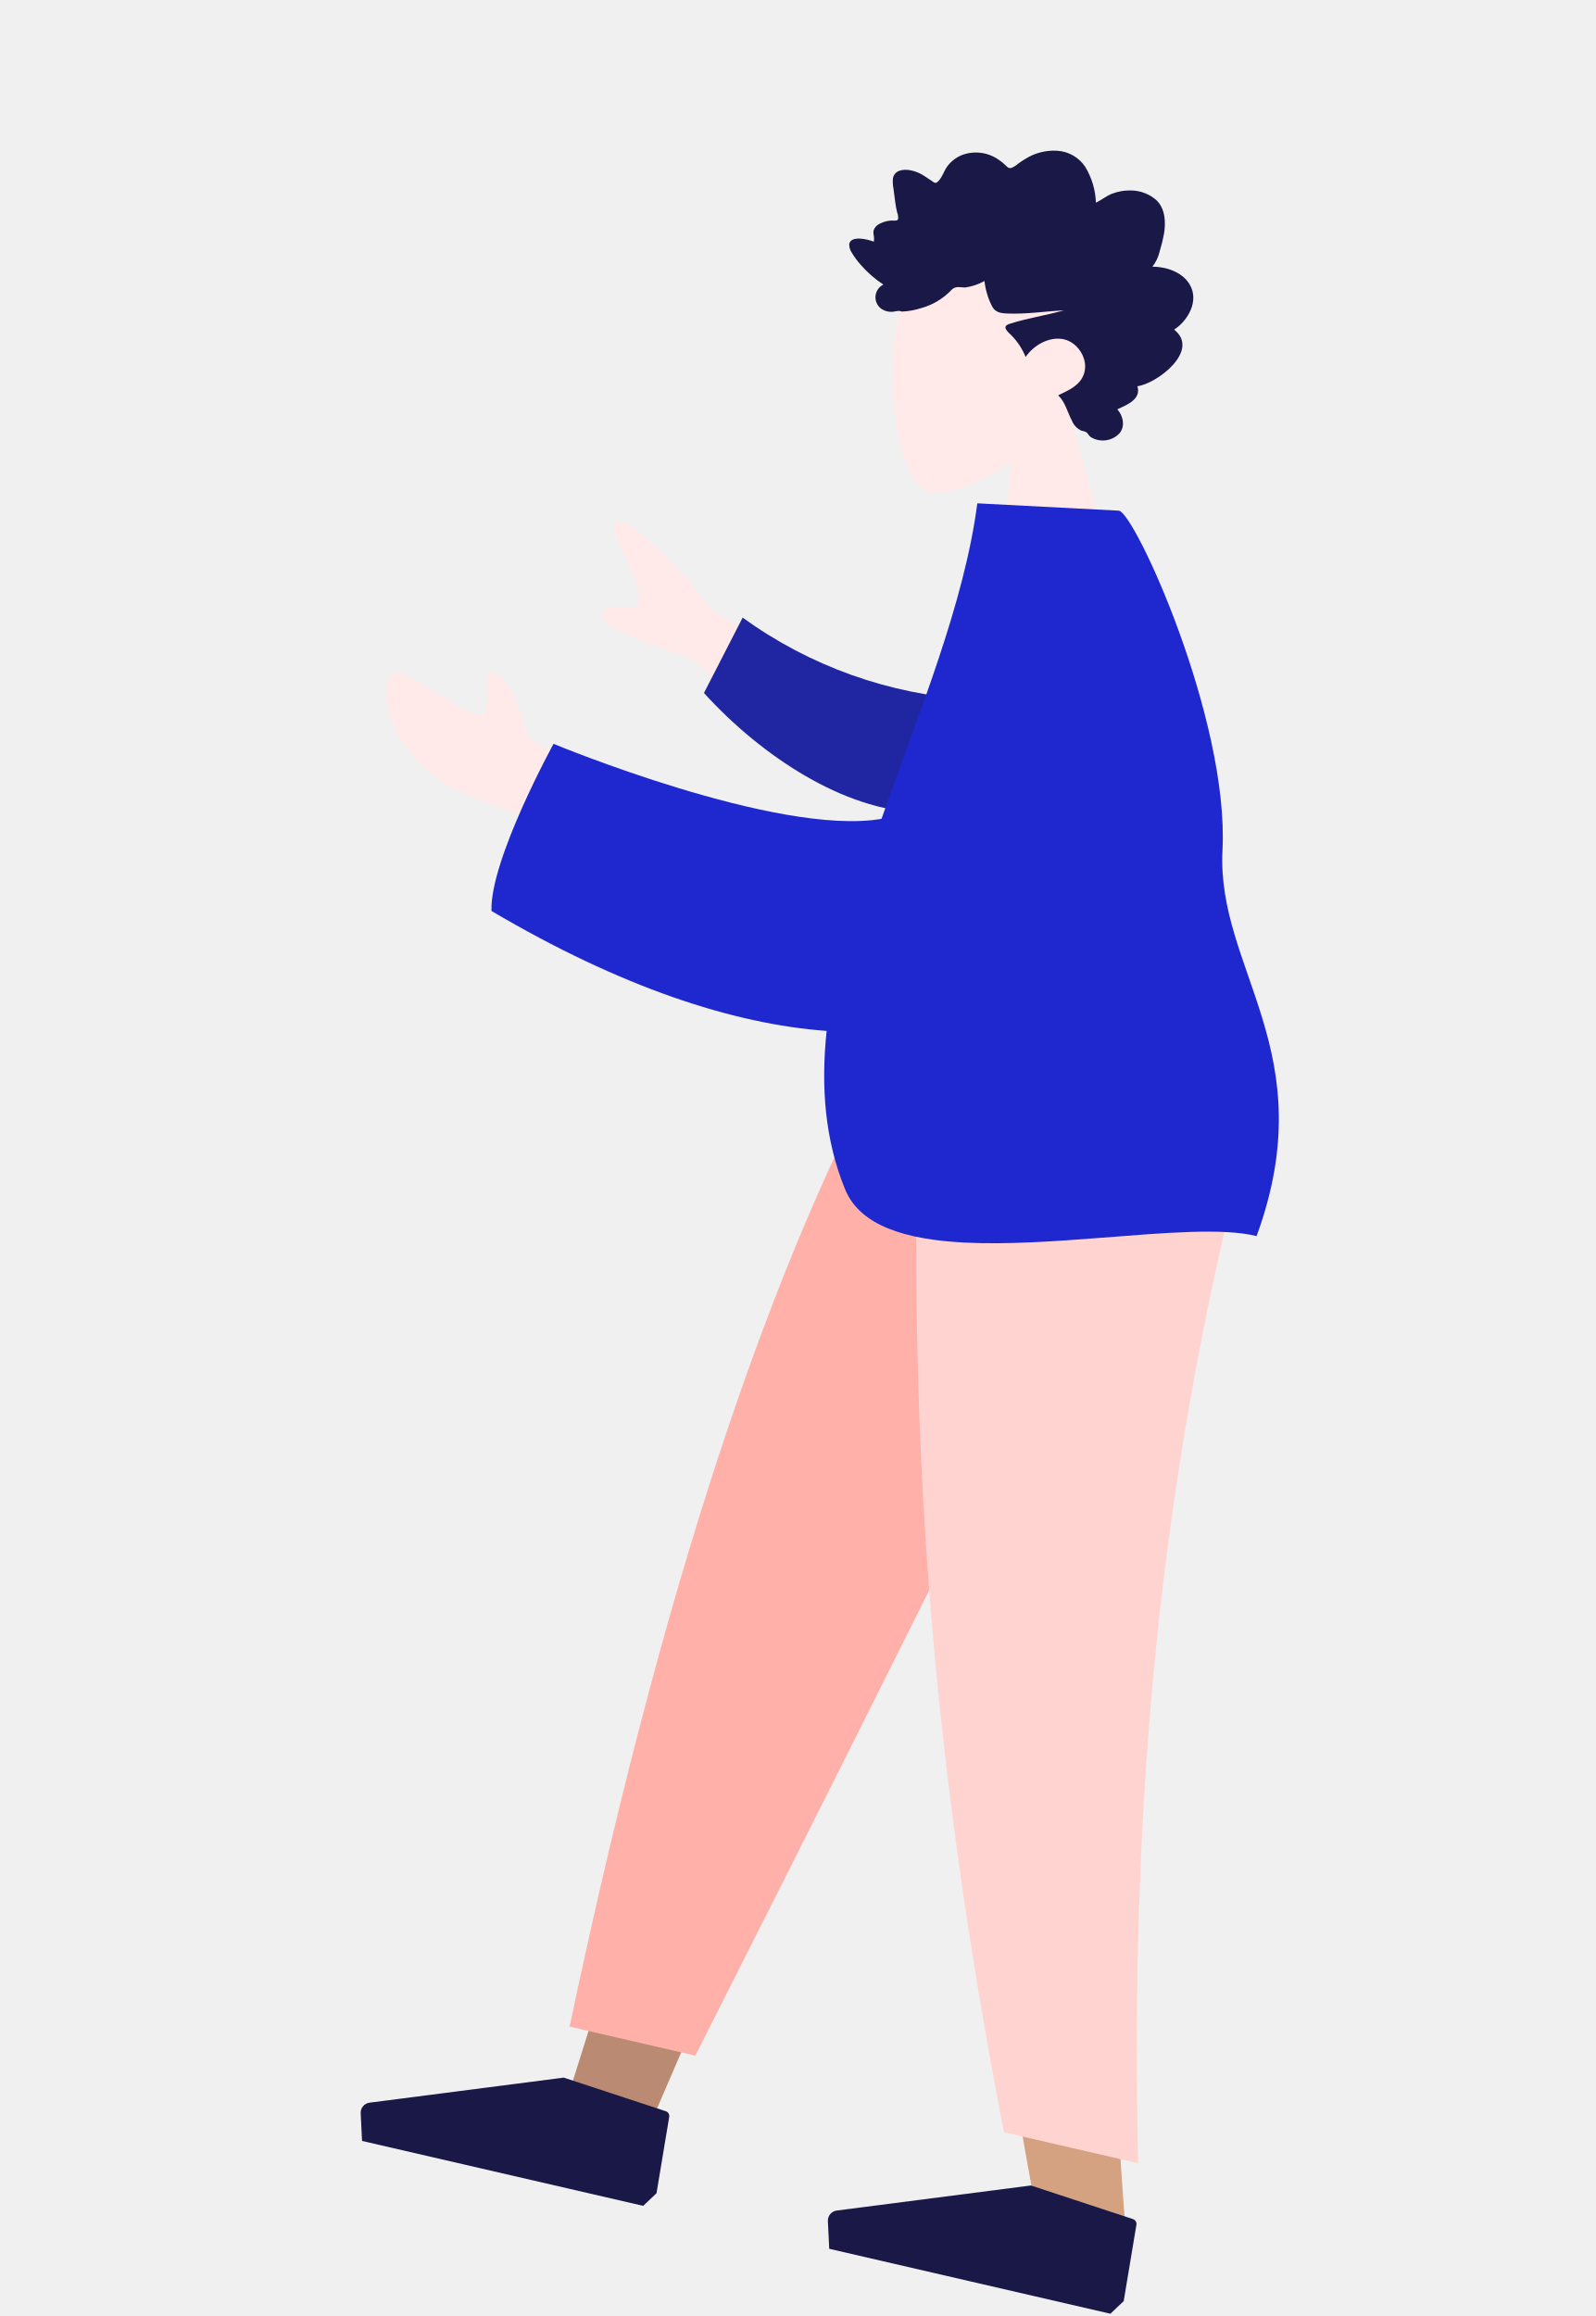
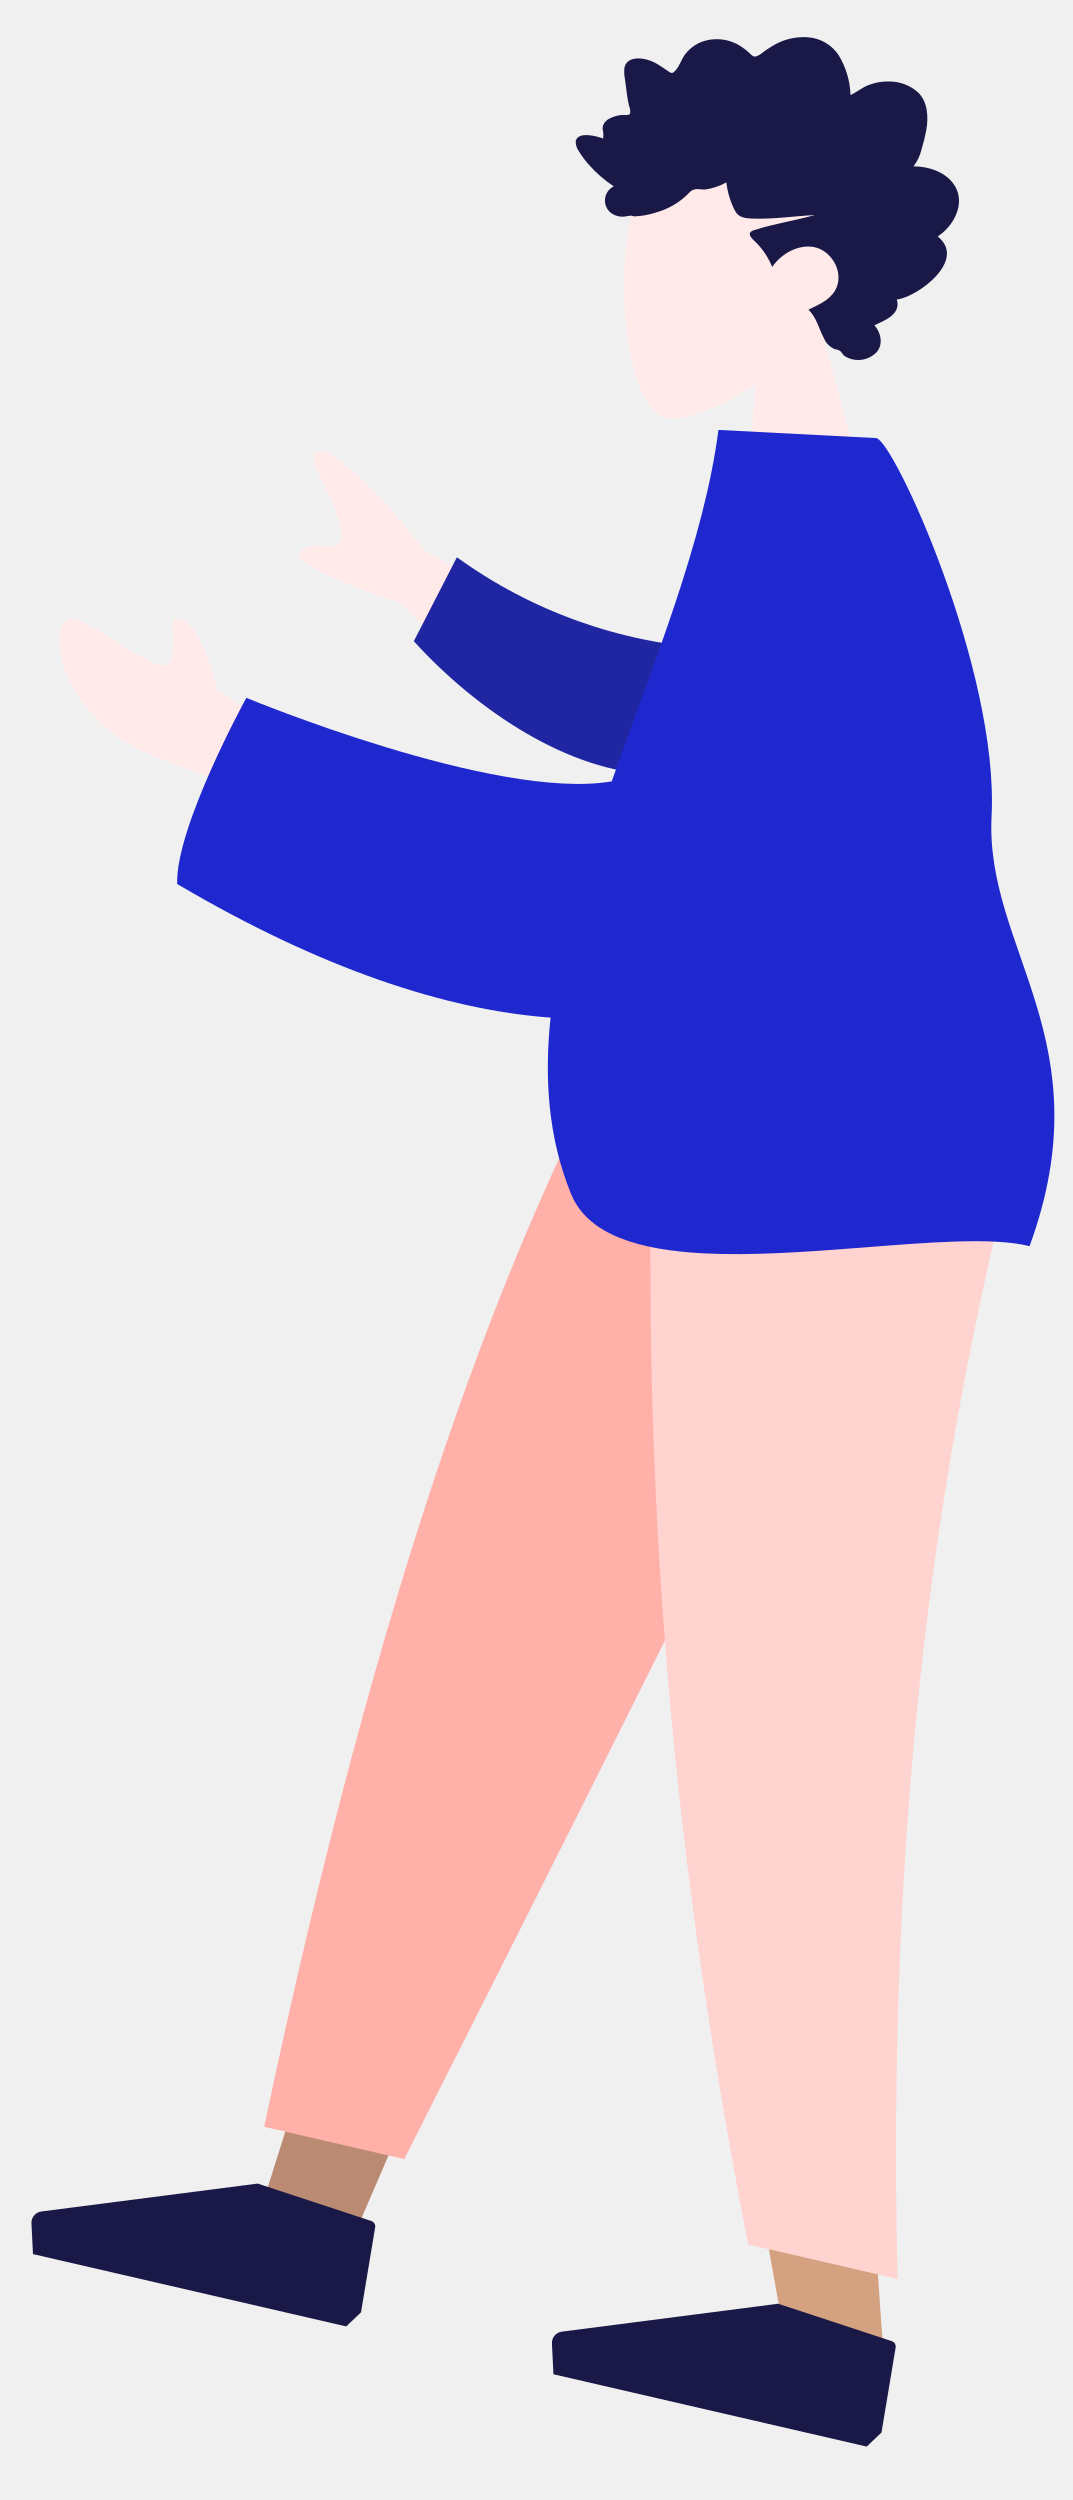
- <svg xmlns="http://www.w3.org/2000/svg" width="326.278" height="473.658" viewBox="0 0 326.278 473.658">
+ <svg xmlns="http://www.w3.org/2000/svg" width="197" height="459" viewBox="0 0 197 459">
  <defs>
-     <style>.a{fill:#ffeae9;}.b{fill:#191847;}.c{fill:#ba8b72;}.d{fill:#d4a181;}.e{fill:#ffb0a8;}.f{fill:#ffd3cf;}.g{fill:#2026a2;}.h{fill:#1f28cf;}</style>
+     <style>.a{fill:#fff;stroke:#707070;opacity:0.175;}.b{clip-path:url(#a);}.c{fill:#ffeae9;}.d{fill:#191847;}.e{fill:#ba8b72;}.f{fill:#d4a181;}.g{fill:#ffb0a8;}.h{fill:#ffd3cf;}.i{fill:#2026a2;}.j{fill:#1f28cf;}</style>
+     <clipPath id="a">
+       <rect class="a" width="197" height="459" transform="translate(945 50)" />
+     </clipPath>
  </defs>
-   <g transform="translate(229.138 473.658) rotate(-167)">
-     <g transform="matrix(0.995, -0.105, 0.105, 0.995, 75.871, 332.474)">
-       <g transform="translate(1.657 4.341)">
-         <path class="a" d="M0,4.4,15.657,42.942c-3.8,6.471-5.829,13.938-3.925,21.567,5.487,21.984,35.61,11.623,39.656-.674s-1.694-40.669-9.838-41.3c-3.248-.253-9.52,2.875-15.54,8.123L24.964,0Z" />
+   <g class="b" transform="translate(-945 -50)">
+     <g transform="translate(877 26)">
+       <g transform="translate(229.138 473.658) rotate(-167)">
+         <g transform="matrix(0.995, -0.105, 0.105, 0.995, 71.057, 337.345)">
+           <g transform="translate(6.954)">
+             <path class="c" d="M0,4.4,15.657,42.942c-3.8,6.471-5.829,13.938-3.925,21.567,5.487,21.984,35.61,11.623,39.656-.674s-1.694-40.669-9.838-41.3c-3.248-.253-9.52,2.875-15.54,8.123L24.964,0Z" />
+           </g>
+           <path class="d" d="M9.109,36.537a7.922,7.922,0,0,0-1.094,3.309,31.042,31.042,0,0,0-.436,3.616c-.112,2.432.358,5.123,2.347,6.646a7.972,7.972,0,0,0,5.6,1.335,9.7,9.7,0,0,0,3.6-1.118c1.106-.593,1.983-1.541,3.038-2.219a15.109,15.109,0,0,0,3.044,7,7.4,7.4,0,0,0,6.052,2.584,10.929,10.929,0,0,0,6.377-2.5c.465-.369.923-.75,1.352-1.166a4.3,4.3,0,0,1,1.184-.952c.512-.219.831.042,1.246.37a8.839,8.839,0,0,0,1.564.977,8.076,8.076,0,0,0,7.668-.033A7.023,7.023,0,0,0,53.3,51.664c.532-1.03.772-2.558,1.616-3.359.358-.34.707-.035,1.123.163.624.3,1.23.64,1.859.926a7.649,7.649,0,0,0,2.76.7c1.393.074,3.229-.325,3.3-2.145a7.345,7.345,0,0,0-.37-2.023c-.224-.9-.451-1.8-.691-2.694a20.02,20.02,0,0,0-.625-1.988,3.024,3.024,0,0,1-.378-1.374c.114-.487,1.053-.387,1.432-.47a5.9,5.9,0,0,0,2.124-.875,2.414,2.414,0,0,0,1.119-1.473,2.256,2.256,0,0,0-.168-1.17,3.523,3.523,0,0,1-.14-1.206c1.1.32,4.807.81,4.929-1.084a2.884,2.884,0,0,0-.76-1.719,15.82,15.82,0,0,0-2.076-2.2,22.615,22.615,0,0,0-5.1-3.46,2.9,2.9,0,0,0-.1-4.915,3.593,3.593,0,0,0-2.732-.3,5.835,5.835,0,0,1-1.059.275,2.609,2.609,0,0,0-.516-.078,14.711,14.711,0,0,0-3.9,1.209,13.346,13.346,0,0,0-5.518,4.251,1.9,1.9,0,0,1-1.292.894c-.524.087-1.062.034-1.587.113a11.4,11.4,0,0,0-3.719,1.78,14.986,14.986,0,0,0-2.2-4.977c-.8-1.17-2.043-1.142-3.249-1.044-3.858.312-7.6,1.382-11.4,2.047,3.532-1.48,7.272-2.493,10.745-4.114,1.57-.733.116-1.622-.725-2.267A13.593,13.593,0,0,1,32.6,15.061c-1.386,2.663-4.294,4.769-7.239,4.545-3.254-.247-6.188-4.071-4.731-7.449.846-1.961,2.814-3.007,4.417-4.068-1.6-1.17-2.3-3.192-3.422-4.8a3.809,3.809,0,0,0-2.244-1.813,2.216,2.216,0,0,1-1.055-.218C17.939.978,17.8.616,17.329.4a4.684,4.684,0,0,0-5.637,1.448c-1.089,1.594-.364,3.685.989,4.868-1.636,1.047-4.687,2.561-3.5,5.189C5.4,12.834-2.8,20.678,3.138,24.307.6,26.4-1.3,30.747,1.113,33.86c1.86,2.4,5.311,3.006,8,2.677" transform="translate(0 37.301)" />
+         </g>
+         <g transform="translate(0)">
+           <path class="e" d="M0,230.479,38.218,98.838,56.194,0H74.236L56.226,230.479Z" transform="translate(45.907 18.772)" />
+           <path class="f" d="M26.056,232.564c2.667-68.387,1.615-105.687,1.018-111.9S23.089,72.839,0,0H18.766C49.344,69.877,60.018,111.489,63.525,120.664s13.865,46.476,28.987,111.9Z" transform="translate(2.675 16.686)" />
+           <path class="g" d="M0,216.921Q14.912,148.974,51.582,0H77.971c1.949,101.938-6.342,169.031-20.7,216.921Z" transform="translate(45.086 32.33)" />
+           <path class="h" d="M25.123,217.986C27.735,149.6,20.966,82.225,0,0H28.156c30.634,68.834,52.591,135.875,67.6,217.986Z" transform="translate(3.475 31.265)" />
+           <g transform="translate(0 0)">
+             <path class="d" d="M0,3.129.98,18.922a1.043,1.043,0,0,0,.946.974l21.889,2L61.354,7.971a2.086,2.086,0,0,0,1.281-2.524L61.09,0H2.071Z" transform="translate(0)" />
+           </g>
+           <g transform="translate(98.073 0)">
+             <path class="d" d="M0,3.129.98,18.922a1.043,1.043,0,0,0,.946.974l21.889,2L61.354,7.971a2.086,2.086,0,0,0,1.281-2.524L61.09,0H2.071Z" transform="translate(0 0)" />
+           </g>
+         </g>
+         <g transform="matrix(0.985, -0.174, 0.174, 0.985, 10.401, 197.67)">
+           <path class="c" d="M58.761,15.557,72.909,26.921S74,40.043,78.567,40.931c1.086.759,1.06-1.729,1.314-4.167.252-2.4.775-4.755,2.9-3.911,4.291,1.7,13.732,11.694,15.894,10.385,3.2-1.938,2.041-9.824-.215-14.043-4.217-7.886-8.3-11.049-18.885-16.113C71.279,9.109,62.424,0,62.424,0ZM0,22.182,32.221,48A89.567,89.567,0,0,0,46.859,67.488c1.629,1.044,4.627,2.03,2.65-3.579s-3.8-11.6-2.06-12.915c.765-.577,1.825-.352,2.96-.114,1.448.3,3.019.628,4.258-.663q2.209-2.3-17.273-11.556L15.661,10.374Z" transform="matrix(0.985, -0.174, 0.174, 0.985, 85.478, 105.804)" />
+           <path class="i" d="M3.948,23.436A89.01,89.01,0,0,1,51.339,38.528L58.7,22.855C46.47,10.29,29.145-.161,13.834,0,1.768.13-4.65,14.6,3.948,23.436Z" transform="matrix(1, -0.017, 0.017, 1, 67.337, 108.701)" />
+           <path class="j" d="M39.238,3.542C26.4,2.959,14.444,2.531,7.9,0-10.387,35.7,9.392,55,5.151,79.161.507,105.615,14.576,150.076,17.7,150.627l28.51,5.027c5.132-19.913,16.966-40.771,27.338-61.609C95.1,93,138.219,117.474,138.219,117.474S154.068,95.5,155,85.123c-24.315-18.705-46.165-28.986-65-32.731,2.578-11.109,3.094-22.022.226-32.581-2.146-7.9-11.258-11.756-22.847-13.8C58.749,4.491,48.752,3.974,39.238,3.542Z" transform="matrix(0.985, -0.174, 0.174, 0.985, 0, 26.915)" />
+         </g>
      </g>
-       <path class="b" d="M3.812,44.681a7.922,7.922,0,0,0-1.094,3.309,31.042,31.042,0,0,0-.436,3.616c-.112,2.432.358,5.123,2.347,6.646a7.972,7.972,0,0,0,5.6,1.335,9.7,9.7,0,0,0,3.6-1.118c1.106-.593,1.983-1.541,3.038-2.219a15.109,15.109,0,0,0,3.044,7,7.4,7.4,0,0,0,6.052,2.584,10.929,10.929,0,0,0,6.377-2.5c.465-.369.923-.75,1.352-1.166a4.3,4.3,0,0,1,1.184-.952c.512-.219.831.042,1.246.37a8.838,8.838,0,0,0,1.564.977,8.076,8.076,0,0,0,7.668-.033,7.023,7.023,0,0,0,2.648-2.728c.532-1.03.772-2.558,1.616-3.359.358-.34.707-.035,1.123.163.624.3,1.23.64,1.859.926a7.649,7.649,0,0,0,2.76.7c1.393.074,3.229-.325,3.3-2.145a7.345,7.345,0,0,0-.37-2.023c-.224-.9-.451-1.8-.691-2.694a20.02,20.02,0,0,0-.625-1.988,3.024,3.024,0,0,1-.378-1.374c.114-.487,1.053-.387,1.432-.47a5.9,5.9,0,0,0,2.124-.875A2.414,2.414,0,0,0,61.276,45.2a2.256,2.256,0,0,0-.168-1.17,3.523,3.523,0,0,1-.14-1.206c1.1.32,4.807.81,4.929-1.084a2.884,2.884,0,0,0-.76-1.719,15.82,15.82,0,0,0-2.076-2.2,22.615,22.615,0,0,0-5.1-3.46,2.9,2.9,0,0,0-.1-4.915,3.593,3.593,0,0,0-2.732-.3,5.835,5.835,0,0,1-1.059.275,2.609,2.609,0,0,0-.516-.078,14.711,14.711,0,0,0-3.9,1.209,13.346,13.346,0,0,0-5.518,4.251,1.9,1.9,0,0,1-1.292.894c-.524.087-1.062.034-1.587.113a11.4,11.4,0,0,0-3.719,1.78,14.986,14.986,0,0,0-2.2-4.977c-.8-1.17-2.043-1.142-3.249-1.044-3.858.312-7.6,1.382-11.4,2.047,3.532-1.48,7.272-2.493,10.745-4.114,1.57-.733.116-1.622-.725-2.267A13.593,13.593,0,0,1,27.3,23.205c-1.386,2.663-4.294,4.769-7.239,4.545C16.808,27.5,13.873,23.68,15.33,20.3c.846-1.961,2.814-3.007,4.417-4.068-1.6-1.17-2.3-3.192-3.422-4.8a3.809,3.809,0,0,0-2.244-1.813A2.216,2.216,0,0,1,13.027,9.4c-.384-.279-.528-.64-.994-.856A4.684,4.684,0,0,0,6.4,9.993c-1.089,1.594-.364,3.685.989,4.868-1.636,1.047-4.687,2.561-3.5,5.189-3.782.929-11.978,8.773-6.043,12.4C-4.7,34.542-6.6,38.892-4.183,42c1.86,2.4,5.311,3.006,8,2.677" transform="translate(0 33.498)" />
-     </g>
-     <g transform="translate(0 0)">
-       <path class="c" d="M0,230.479,38.218,98.838,56.194,0H74.236L56.226,230.479Z" transform="translate(45.907 18.772)" />
-       <path class="d" d="M26.056,232.564c2.667-68.387,1.615-105.687,1.018-111.9S23.089,72.839,0,0H18.766C49.344,69.877,60.018,111.489,63.525,120.664s13.865,46.476,28.987,111.9Z" transform="translate(2.675 16.686)" />
-       <path class="e" d="M0,216.921Q14.912,148.974,51.582,0H77.971c1.949,101.938-6.342,169.031-20.7,216.921Z" transform="translate(45.086 32.33)" />
-       <path class="f" d="M25.123,217.986C27.735,149.6,20.966,82.225,0,0H28.156c30.634,68.834,52.591,135.875,67.6,217.986Z" transform="translate(3.475 31.265)" />
-       <g transform="translate(0 0)">
-         <path class="b" d="M0,3.129.98,18.922a1.043,1.043,0,0,0,.946.974l21.889,2L61.354,7.971a2.086,2.086,0,0,0,1.281-2.524L61.09,0H2.071Z" transform="translate(0 0)" />
-       </g>
-       <g transform="translate(98.073 0)">
-         <path class="b" d="M0,3.129.98,18.922a1.043,1.043,0,0,0,.946.974l21.889,2L61.354,7.971a2.086,2.086,0,0,0,1.281-2.524L61.09,0H2.071Z" transform="translate(0 0)" />
-       </g>
-     </g>
-     <g transform="matrix(0.985, -0.174, 0.174, 0.985, 18.392, 217.722)">
-       <path class="a" d="M65.174,43.287,79.322,54.651s1.086,13.122,5.658,14.01c1.086.759,1.06-1.729,1.314-4.167.252-2.4.775-4.755,2.9-3.911,4.291,1.7,13.732,11.694,15.894,10.385,3.2-1.938,2.041-9.824-.215-14.043-4.217-7.886-8.3-11.049-18.885-16.113-8.3-3.972-17.155-13.081-17.155-13.081ZM6.413,49.911,38.634,75.724A89.567,89.567,0,0,0,53.272,95.217c1.629,1.044,4.627,2.03,2.65-3.579s-3.8-11.6-2.06-12.915c.765-.577,1.825-.352,2.96-.114,1.448.3,3.019.628,4.258-.663q2.209-2.3-17.273-11.556L22.074,38.1Z" transform="matrix(0.985, -0.174, 0.174, 0.985, 69.96, 58.473)" />
-       <path class="g" d="M6.807,36.36A89.01,89.01,0,0,1,54.2,51.452l7.363-15.674C49.329,23.214,32,12.763,16.693,12.926,4.628,13.054-1.791,27.528,6.807,36.36Z" transform="matrix(1, -0.017, 0.017, 1, 59.865, 74.694)" />
-       <path class="h" d="M60.142,36.79c-12.833-.583-24.793-1.011-31.34-3.542-18.285,35.7,1.494,55-2.747,79.161-4.644,26.455,9.425,70.915,12.551,71.467l28.51,5.027c5.132-19.913,16.966-40.771,27.338-61.609,21.547-1.048,64.669,23.428,64.669,23.428s15.85-21.969,16.776-32.352c-24.315-18.705-46.165-28.986-65-32.731,2.578-11.109,3.094-22.022.226-32.581-2.146-7.9-11.258-11.756-22.847-13.8C79.652,37.739,69.656,37.222,60.142,36.79Z" transform="matrix(0.985, -0.174, 0.174, 0.985, -30.748, -23.334)" />
    </g>
  </g>
</svg>
